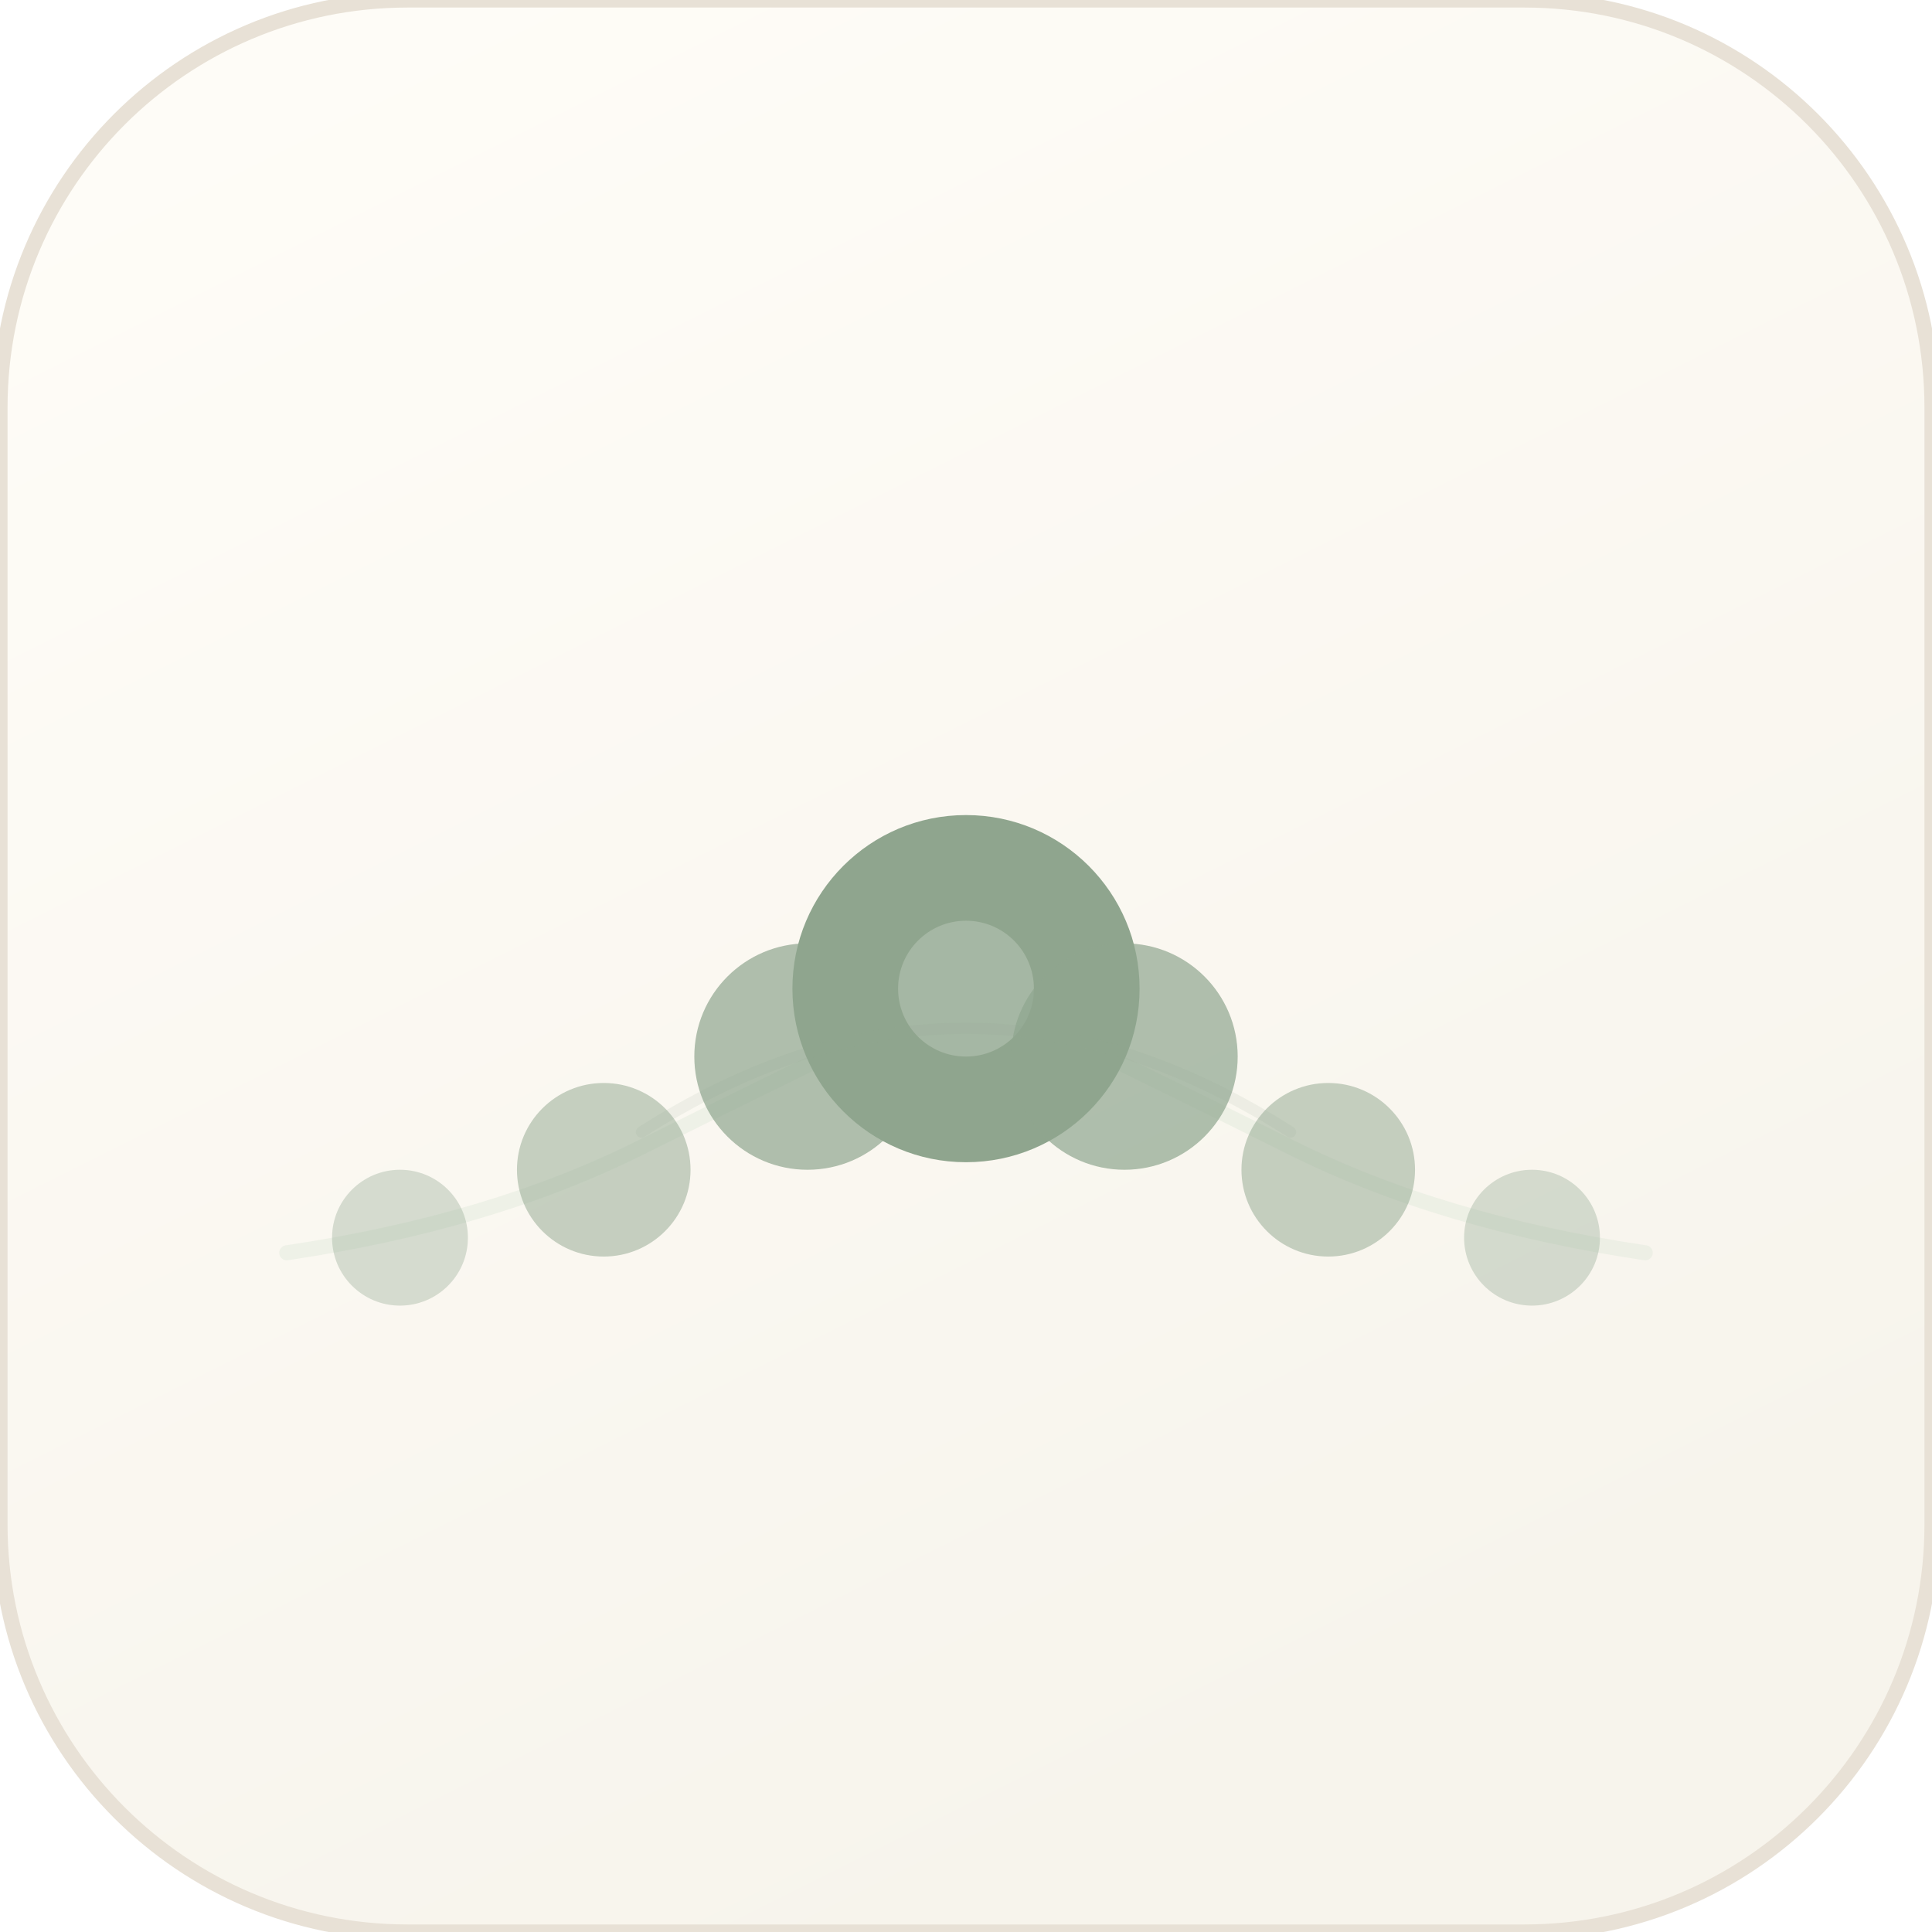
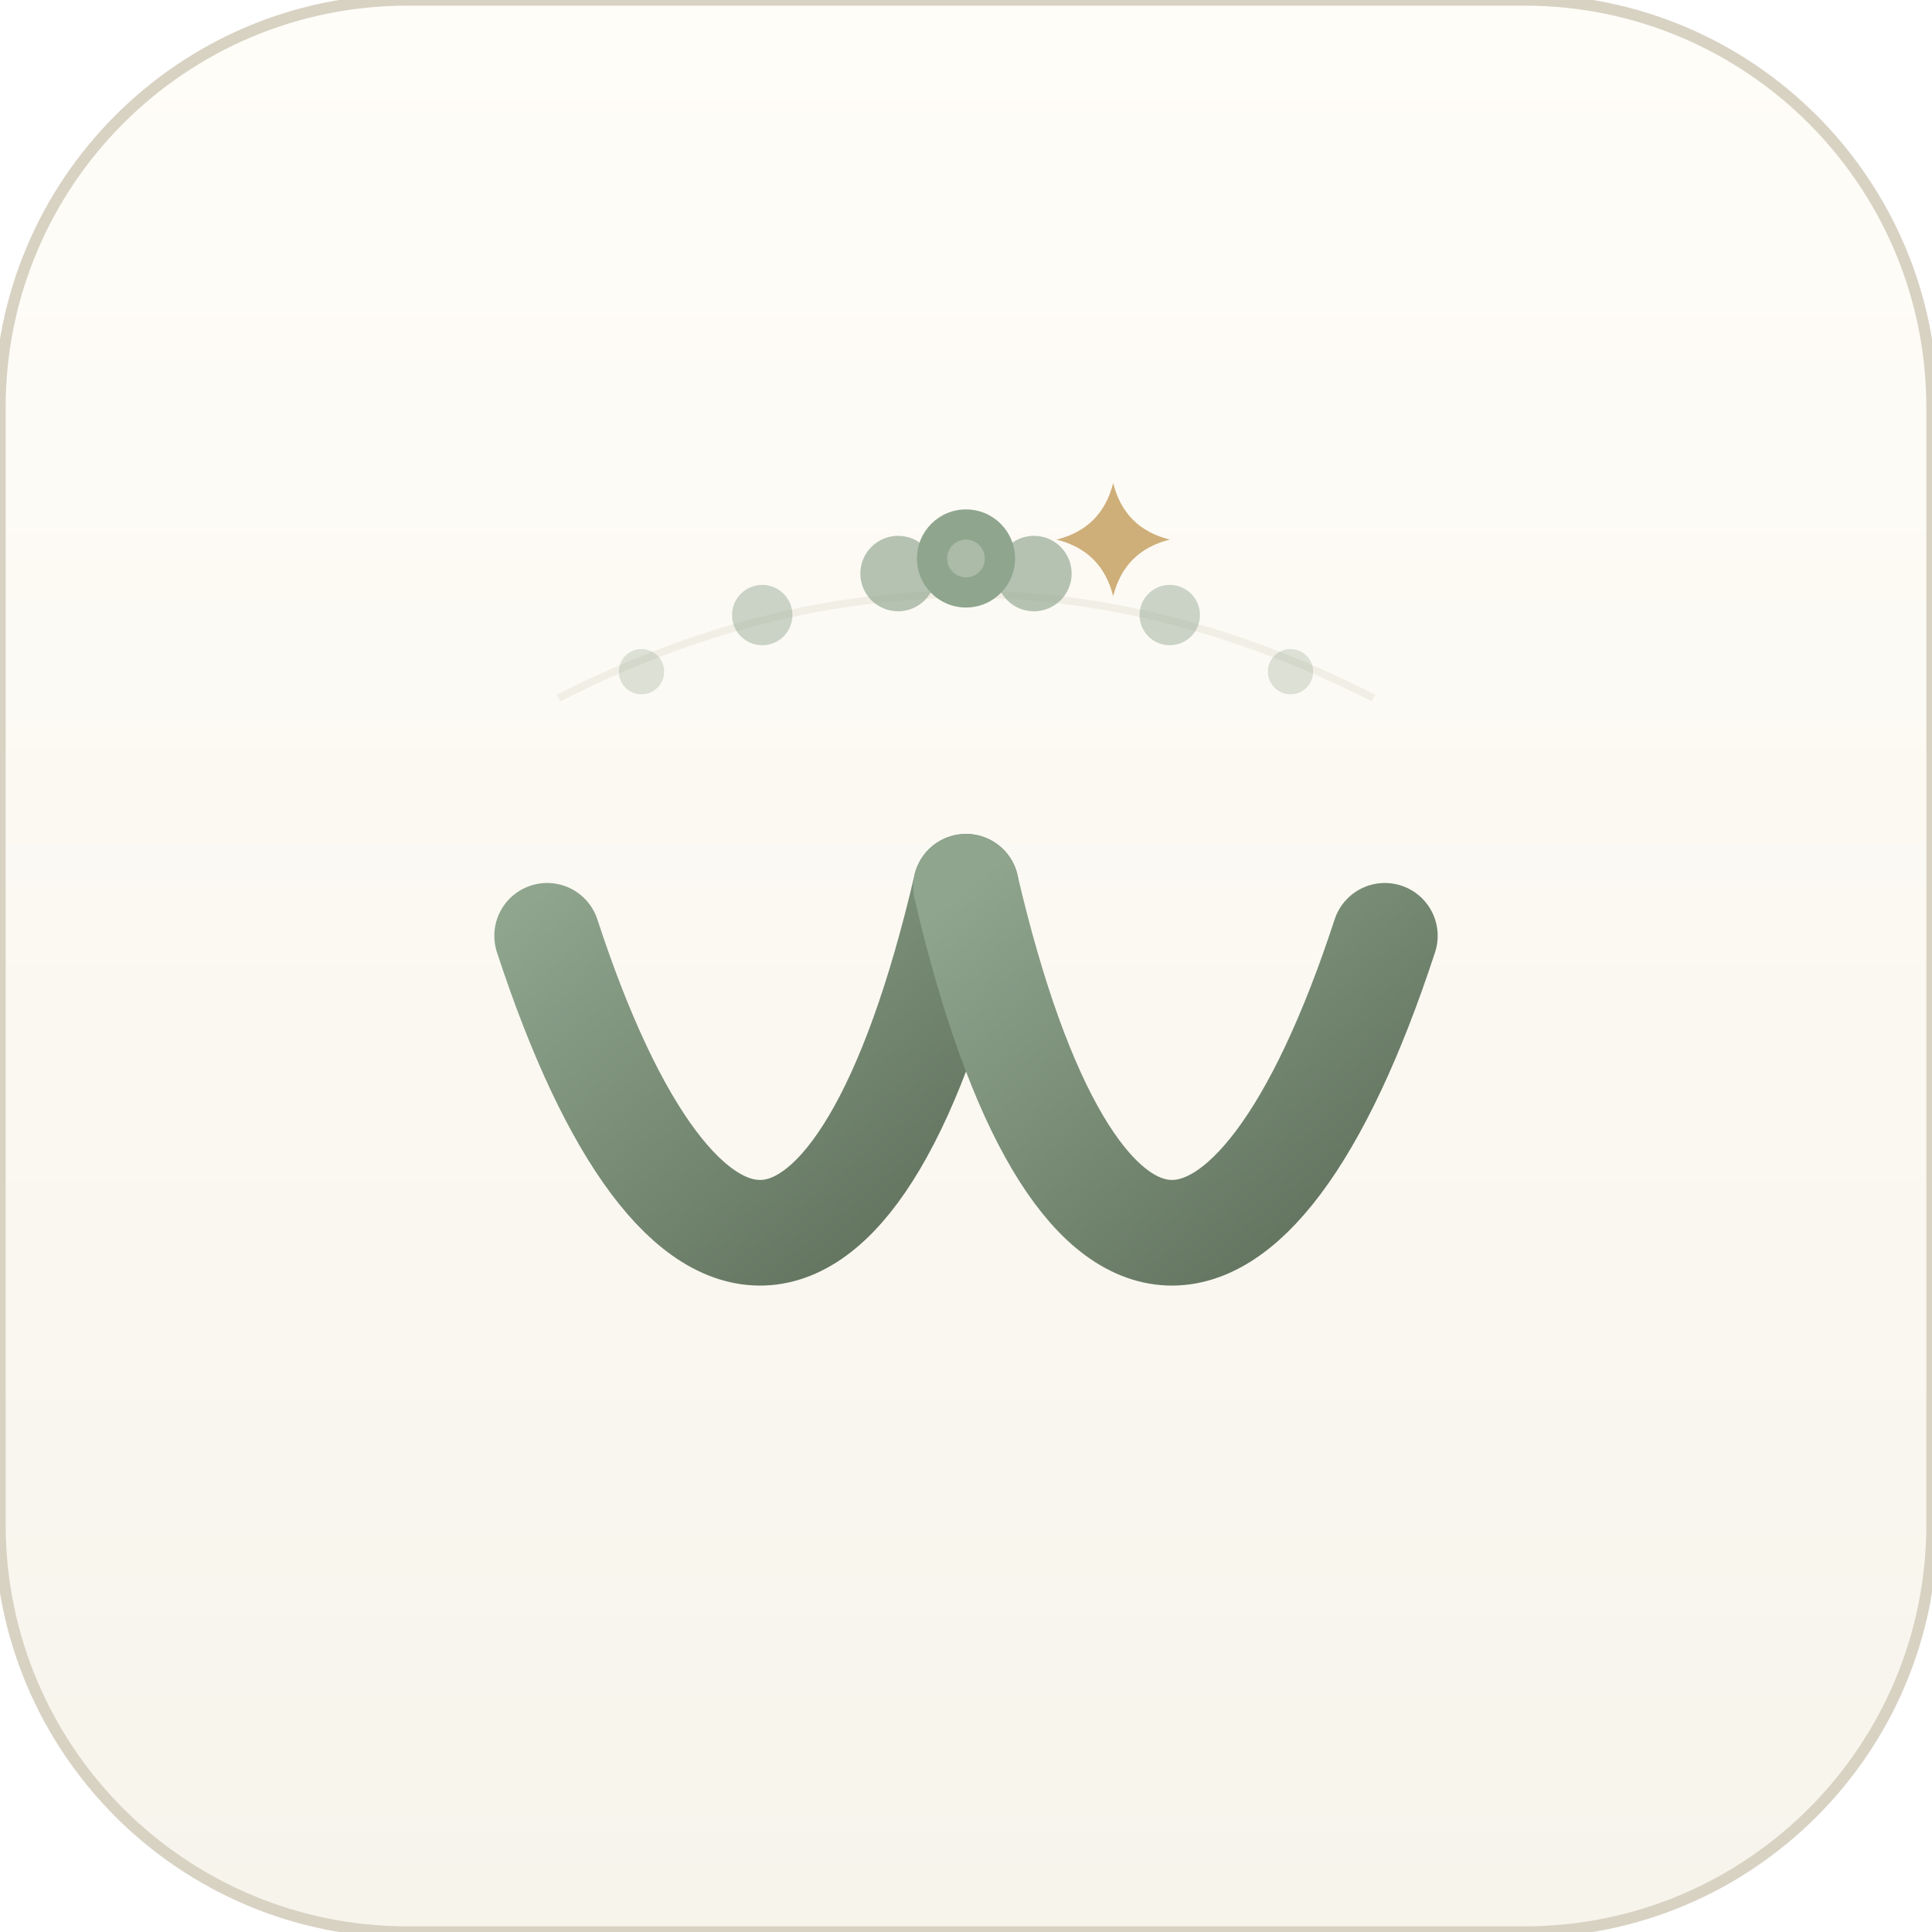
<svg xmlns="http://www.w3.org/2000/svg" width="512" height="512" viewBox="0 0 512 512">
  <defs>
-     <linearGradient id="bg" x1="0" y1="0" x2="0.5" y2="1">
+     <linearGradient id="bgGrad" x1="0" y1="0" x2="0" y2="1">
      <stop offset="0%" stop-color="#FFFDF8" />
      <stop offset="100%" stop-color="#F7F4EC" />
    </linearGradient>
+     <linearGradient id="wGrad" x1="0" y1="0" x2="1" y2="1">
+       <stop offset="0%" stop-color="#8FA58E" />
+       <stop offset="100%" stop-color="#5F705B" />
+     </linearGradient>
  </defs>
-   <rect width="512" height="512" rx="108" fill="url(#bg)" />
-   <rect width="512" height="512" rx="108" fill="none" stroke="#E8E1D6" stroke-width="4" />
-   <path d="M 76 332            Q 130 324, 170 304            Q 210 284, 256 262            Q 302 284, 342 304            Q 382 324, 436 332" fill="none" stroke="#DDE7D8" stroke-width="4" stroke-linecap="round" opacity="0.4" />
-   <circle cx="106" cy="328" r="18" fill="#8FA58E" opacity="0.35" />
-   <circle cx="160" cy="310" r="23" fill="#8FA58E" opacity="0.5" />
-   <circle cx="214" cy="280" r="30" fill="#8FA58E" opacity="0.7" />
-   <circle cx="256" cy="262" r="46" fill="#8FA58E" opacity="1" />
-   <circle cx="256" cy="262" r="18" fill="#FFFDF8" opacity="0.2" />
-   <circle cx="298" cy="280" r="30" fill="#8FA58E" opacity="0.7" />
-   <circle cx="352" cy="310" r="23" fill="#8FA58E" opacity="0.5" />
-   <circle cx="406" cy="328" r="18" fill="#8FA58E" opacity="0.35" />
-   <path d="M 170 300 Q 256 245 342 300" fill="none" stroke="#8FA58E" stroke-width="3" stroke-linecap="round" opacity="0.12" />
+   <rect width="512" height="512" rx="108" fill="url(#bgGrad)" />
+   <rect width="512" height="512" rx="108" fill="none" stroke="#D8D2C3" stroke-width="3" />
+   <path d="M 148 185 Q 256 130 364 185" fill="none" stroke="#D8D2C3" stroke-width="2" opacity="0.3" />
+   <circle cx="170" cy="178" r="6" fill="#8FA58E" opacity="0.30" />
+   <circle cx="202" cy="163" r="8" fill="#8FA58E" opacity="0.45" />
+   <circle cx="238" cy="152" r="10" fill="#8FA58E" opacity="0.65" />
+   <circle cx="256" cy="148" r="13" fill="#8FA58E" opacity="1" />
+   <circle cx="274" cy="152" r="10" fill="#8FA58E" opacity="0.65" />
+   <circle cx="310" cy="163" r="8" fill="#8FA58E" opacity="0.45" />
+   <circle cx="342" cy="178" r="6" fill="#8FA58E" opacity="0.30" />
+   <circle cx="256" cy="148" r="5" fill="#FFFDF8" opacity="0.25" />
+   <path d="M 145 248 C 180 355, 228 355, 256 235" fill="none" stroke="url(#wGrad)" stroke-width="28" stroke-linecap="round" />
+   <path d="M 256 235 C 284 355, 332 355, 367 248" fill="none" stroke="url(#wGrad)" stroke-width="28" stroke-linecap="round" />
+   <path d="M 295 128 Q 298 140 310 143 Q 298 146 295 158 Q 292 146 280 143 Q 292 140 295 128 Z" fill="#C9A66B" opacity="0.9" />
</svg>
